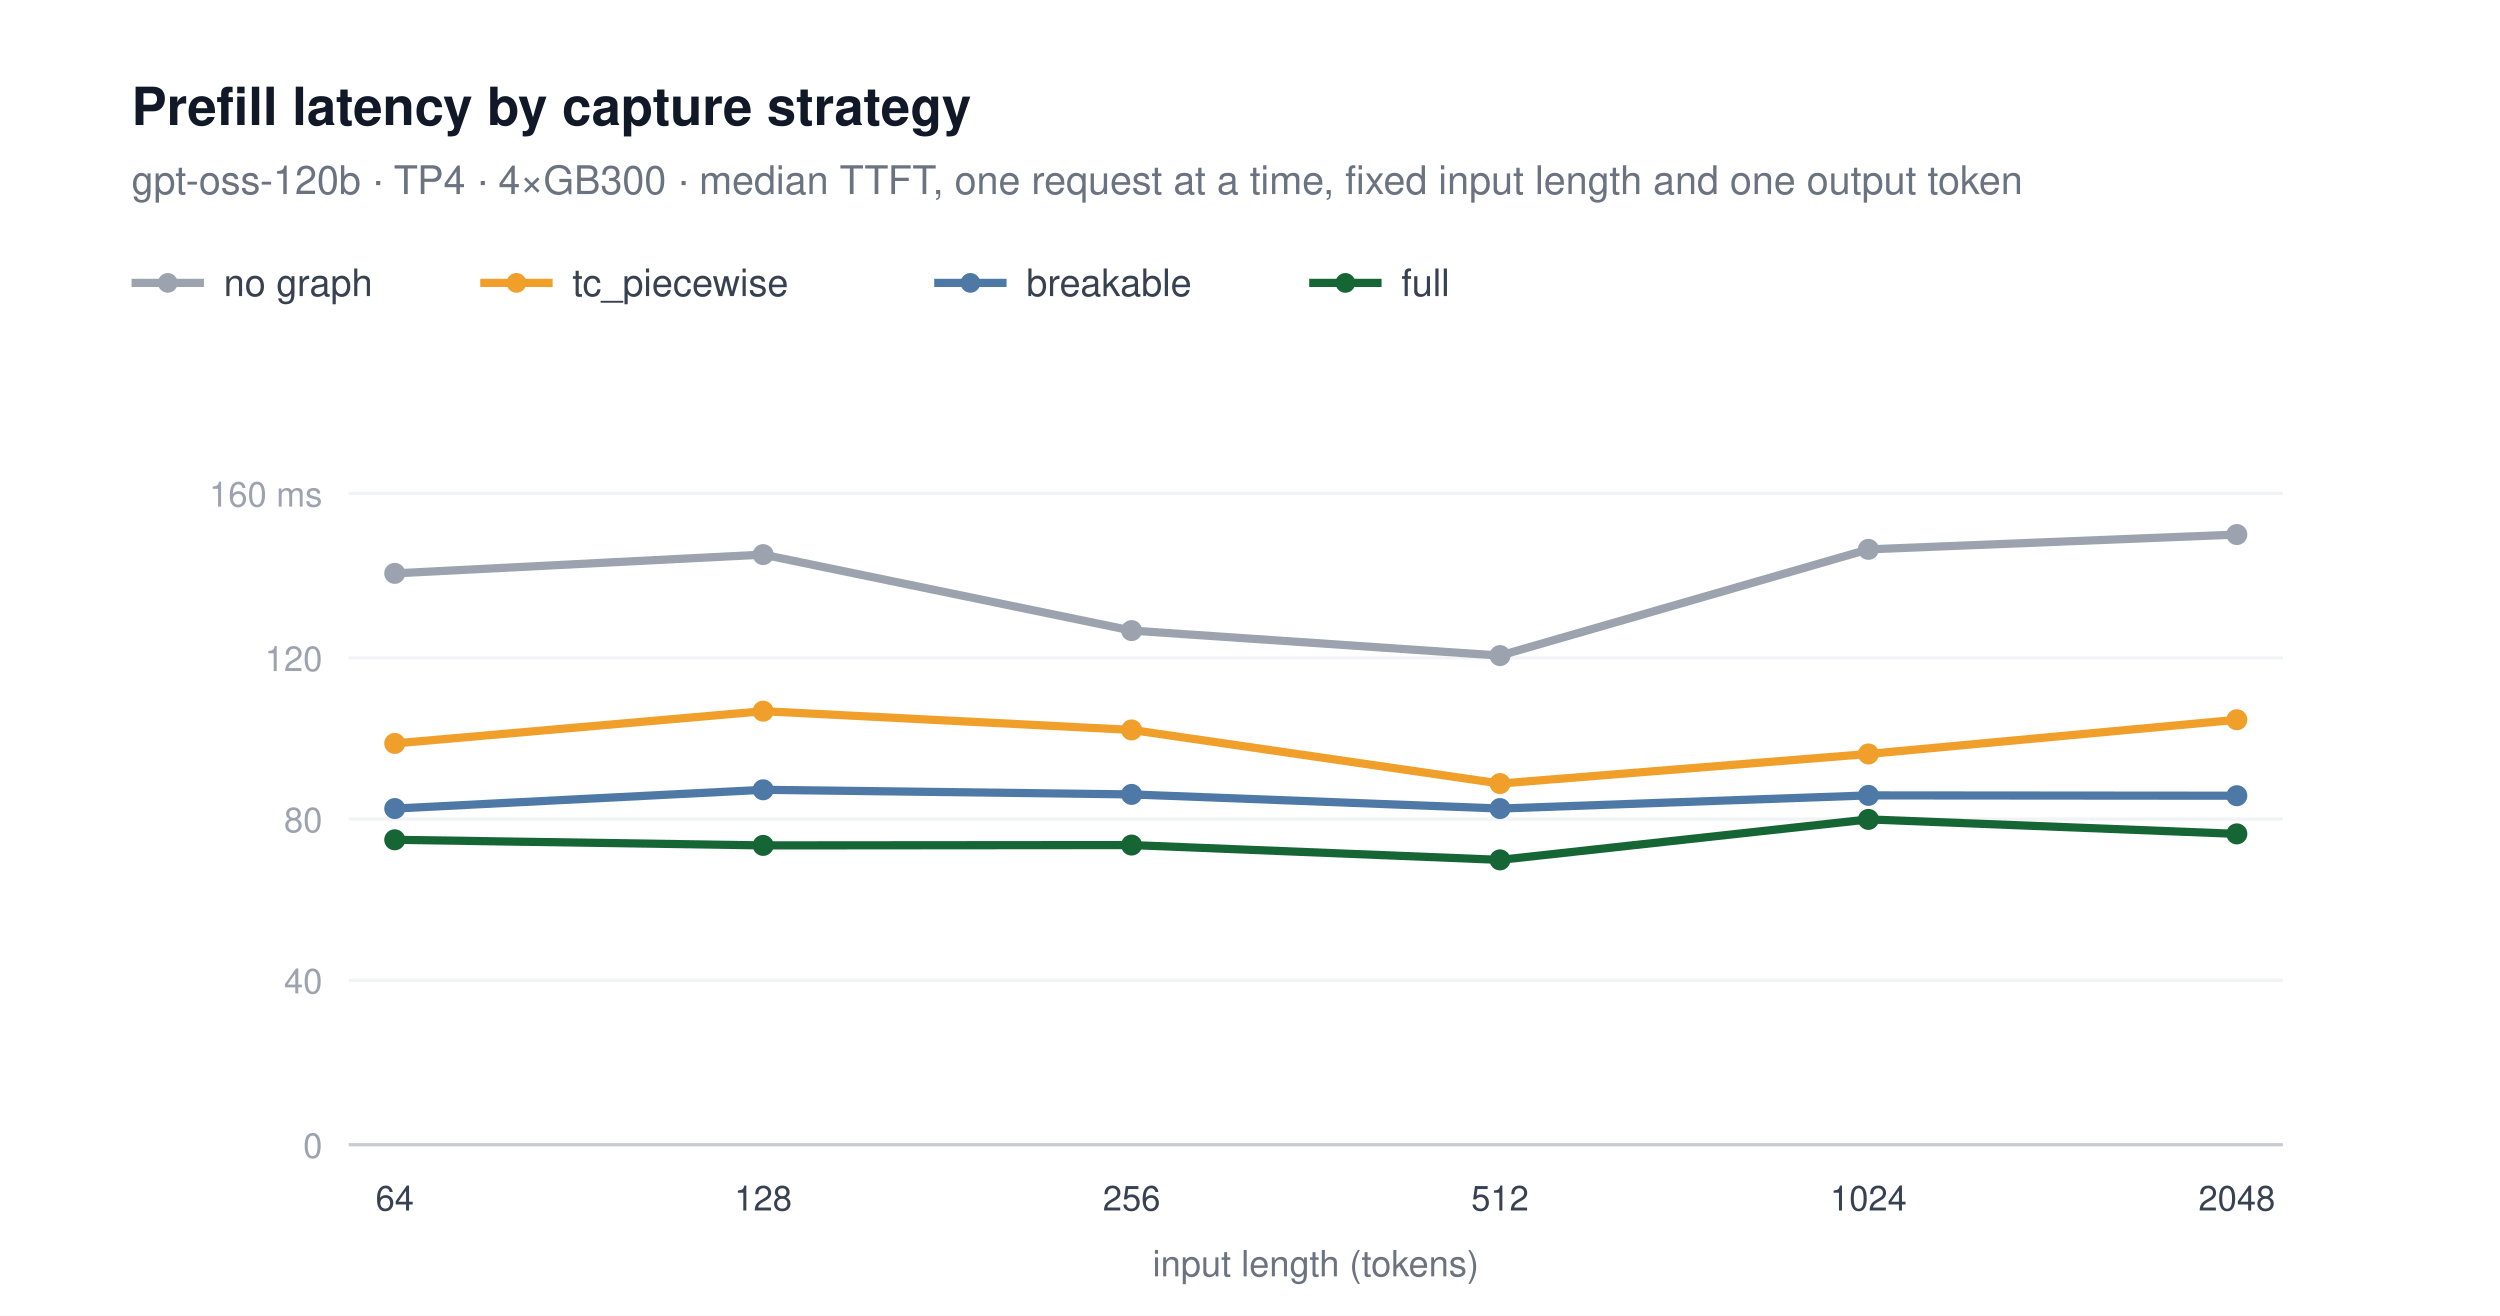
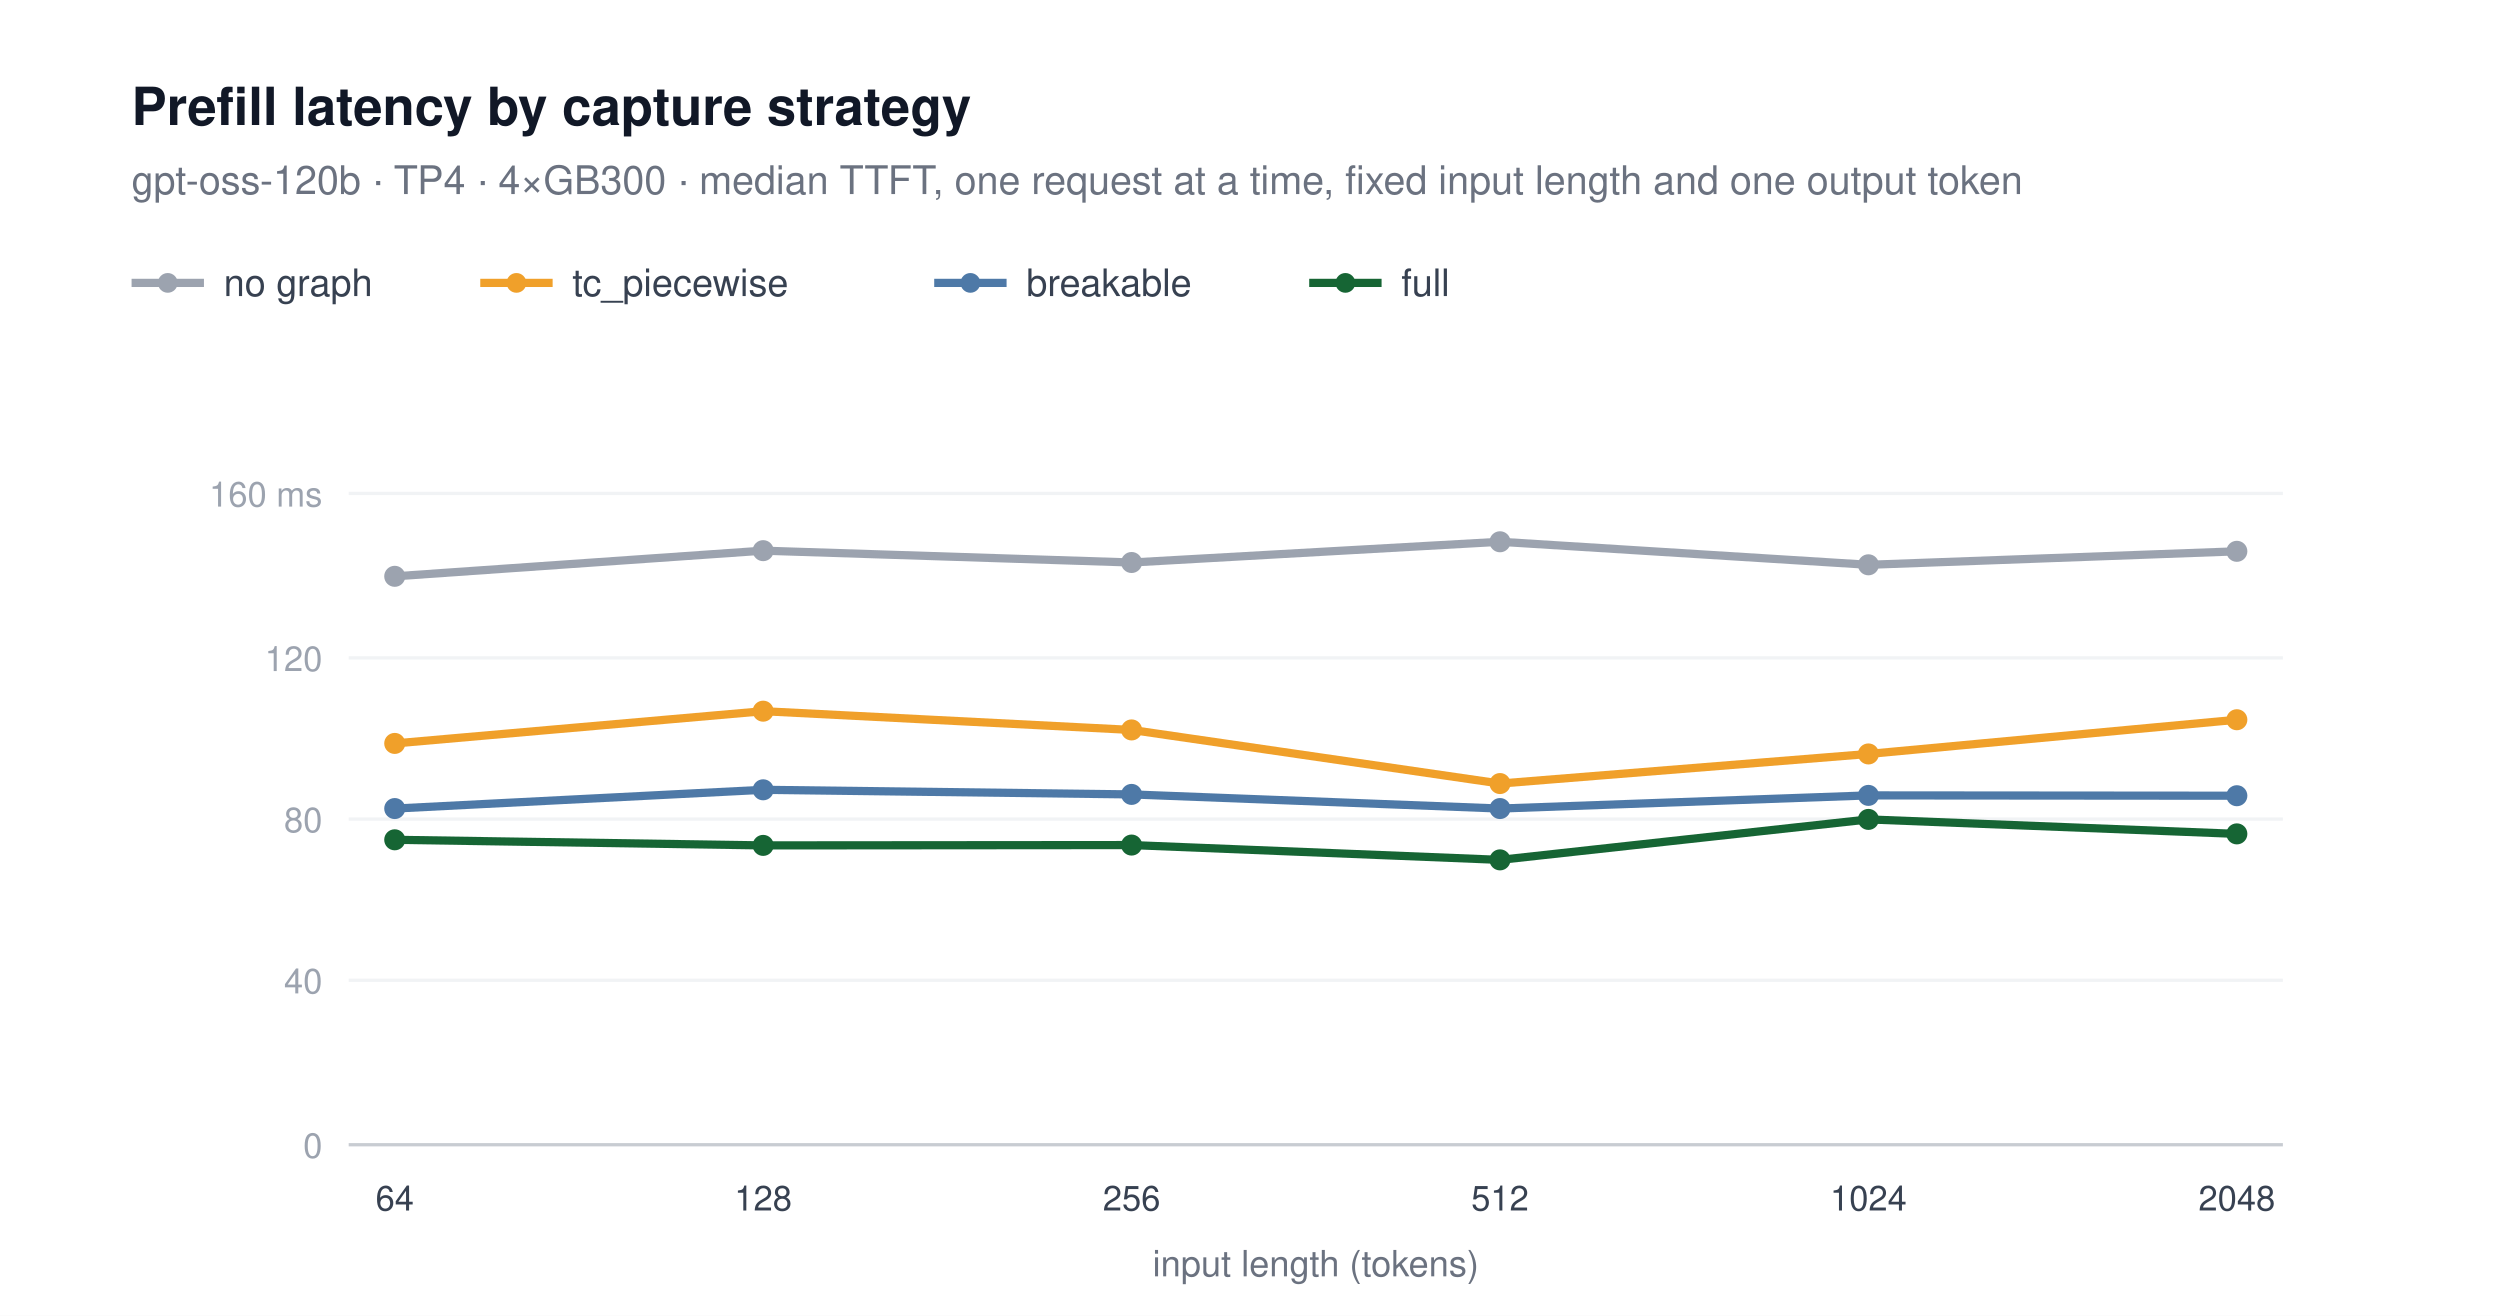
<svg xmlns="http://www.w3.org/2000/svg" viewBox="0 0 760 400" width="760" height="400" font-family="-apple-system, BlinkMacSystemFont, 'Segoe UI', Helvetica, Arial, sans-serif">
  <rect width="760" height="400" fill="#ffffff" />
  <text x="40" y="38" font-size="16" font-weight="700" fill="#111827">Prefill latency by capture strategy</text>
  <text x="40" y="59" font-size="12" fill="#6b7280">gpt-oss-120b · TP4 · 4×GB300 · median TTFT, one request at a time, fixed input length and one output token</text>
  <line x1="40" y1="86" x2="62" y2="86" stroke="#9ca3af" stroke-width="2.5" />
  <circle cx="51" cy="86" r="3" fill="#9ca3af" />
  <text x="68" y="90" font-size="11.5" fill="#374151">no graph</text>
  <line x1="146" y1="86" x2="168" y2="86" stroke="#f0a02a" stroke-width="2.5" />
  <circle cx="157" cy="86" r="3" fill="#f0a02a" />
  <text x="174" y="90" font-size="11.5" fill="#374151">tc_piecewise</text>
  <line x1="284" y1="86" x2="306" y2="86" stroke="#4e79a7" stroke-width="2.5" />
  <circle cx="295" cy="86" r="3" fill="#4e79a7" />
  <text x="312" y="90" font-size="11.5" fill="#374151">breakable</text>
  <line x1="398" y1="86" x2="420" y2="86" stroke="#166534" stroke-width="2.5" />
  <circle cx="409" cy="86" r="3" fill="#166534" />
  <text x="426" y="90" font-size="11.5" fill="#374151">full</text>
  <line x1="106" y1="348" x2="694" y2="348" stroke="#c8ccd2" />
  <text x="98" y="352" font-size="10.5" fill="#9ca3af" text-anchor="end">0</text>
  <line x1="106" y1="298" x2="694" y2="298" stroke="#f1f3f5" />
  <text x="98" y="302" font-size="10.5" fill="#9ca3af" text-anchor="end">40</text>
  <line x1="106" y1="249" x2="694" y2="249" stroke="#f1f3f5" />
  <text x="98" y="253" font-size="10.5" fill="#9ca3af" text-anchor="end">80</text>
  <line x1="106" y1="200" x2="694" y2="200" stroke="#f1f3f5" />
  <text x="98" y="204" font-size="10.5" fill="#9ca3af" text-anchor="end">120</text>
  <line x1="106" y1="150" x2="694" y2="150" stroke="#f1f3f5" />
  <text x="98" y="154" font-size="10.5" fill="#9ca3af" text-anchor="end">160 ms</text>
-   <polyline points="120,174.3 232,168.6 344,191.7 456,199.3 568,167.0 680,162.5" fill="none" stroke="#9ca3af" stroke-width="2.5" />
-   <circle cx="120" cy="174.3" r="3.2" fill="#9ca3af" />
-   <circle cx="232" cy="168.6" r="3.2" fill="#9ca3af" />
-   <circle cx="344" cy="191.7" r="3.2" fill="#9ca3af" />
-   <circle cx="456" cy="199.3" r="3.2" fill="#9ca3af" />
-   <circle cx="568" cy="167.0" r="3.2" fill="#9ca3af" />
-   <circle cx="680" cy="162.5" r="3.2" fill="#9ca3af" />
+   <polyline points="120,175.2 232,167.4 344,171.0 456,164.7 568,171.7 680,167.6" fill="none" stroke="#9ca3af" stroke-width="2.5" />
+   <circle cx="120" cy="175.2" r="3.2" fill="#9ca3af" />
+   <circle cx="232" cy="167.4" r="3.2" fill="#9ca3af" />
+   <circle cx="344" cy="171.0" r="3.2" fill="#9ca3af" />
+   <circle cx="456" cy="164.7" r="3.2" fill="#9ca3af" />
+   <circle cx="568" cy="171.7" r="3.2" fill="#9ca3af" />
+   <circle cx="680" cy="167.6" r="3.2" fill="#9ca3af" />
  <polyline points="120,226.0 232,216.2 344,221.9 456,238.2 568,229.2 680,218.8" fill="none" stroke="#f0a02a" stroke-width="2.5" />
  <circle cx="120" cy="226.0" r="3.2" fill="#f0a02a" />
  <circle cx="232" cy="216.2" r="3.2" fill="#f0a02a" />
  <circle cx="344" cy="221.9" r="3.2" fill="#f0a02a" />
  <circle cx="456" cy="238.2" r="3.2" fill="#f0a02a" />
  <circle cx="568" cy="229.2" r="3.2" fill="#f0a02a" />
  <circle cx="680" cy="218.8" r="3.2" fill="#f0a02a" />
  <polyline points="120,245.8 232,240.1 344,241.5 456,245.8 568,241.8 680,241.9" fill="none" stroke="#4e79a7" stroke-width="2.5" />
  <circle cx="120" cy="245.8" r="3.2" fill="#4e79a7" />
  <circle cx="232" cy="240.1" r="3.2" fill="#4e79a7" />
  <circle cx="344" cy="241.5" r="3.2" fill="#4e79a7" />
  <circle cx="456" cy="245.8" r="3.2" fill="#4e79a7" />
  <circle cx="568" cy="241.8" r="3.2" fill="#4e79a7" />
  <circle cx="680" cy="241.9" r="3.2" fill="#4e79a7" />
  <polyline points="120,255.3 232,257.0 344,256.9 456,261.4 568,249.1 680,253.5" fill="none" stroke="#166534" stroke-width="2.5" />
  <circle cx="120" cy="255.3" r="3.2" fill="#166534" />
  <circle cx="232" cy="257.0" r="3.2" fill="#166534" />
  <circle cx="344" cy="256.9" r="3.2" fill="#166534" />
  <circle cx="456" cy="261.4" r="3.2" fill="#166534" />
  <circle cx="568" cy="249.1" r="3.2" fill="#166534" />
  <circle cx="680" cy="253.5" r="3.2" fill="#166534" />
  <text x="120" y="368" font-size="10.5" fill="#374151" text-anchor="middle">64</text>
  <text x="232" y="368" font-size="10.5" fill="#374151" text-anchor="middle">128</text>
  <text x="344" y="368" font-size="10.5" fill="#374151" text-anchor="middle">256</text>
  <text x="456" y="368" font-size="10.5" fill="#374151" text-anchor="middle">512</text>
  <text x="568" y="368" font-size="10.5" fill="#374151" text-anchor="middle">1024</text>
  <text x="680" y="368" font-size="10.5" fill="#374151" text-anchor="middle">2048</text>
  <text x="400" y="388" font-size="11" fill="#6b7280" text-anchor="middle">input length (tokens)</text>
</svg>
